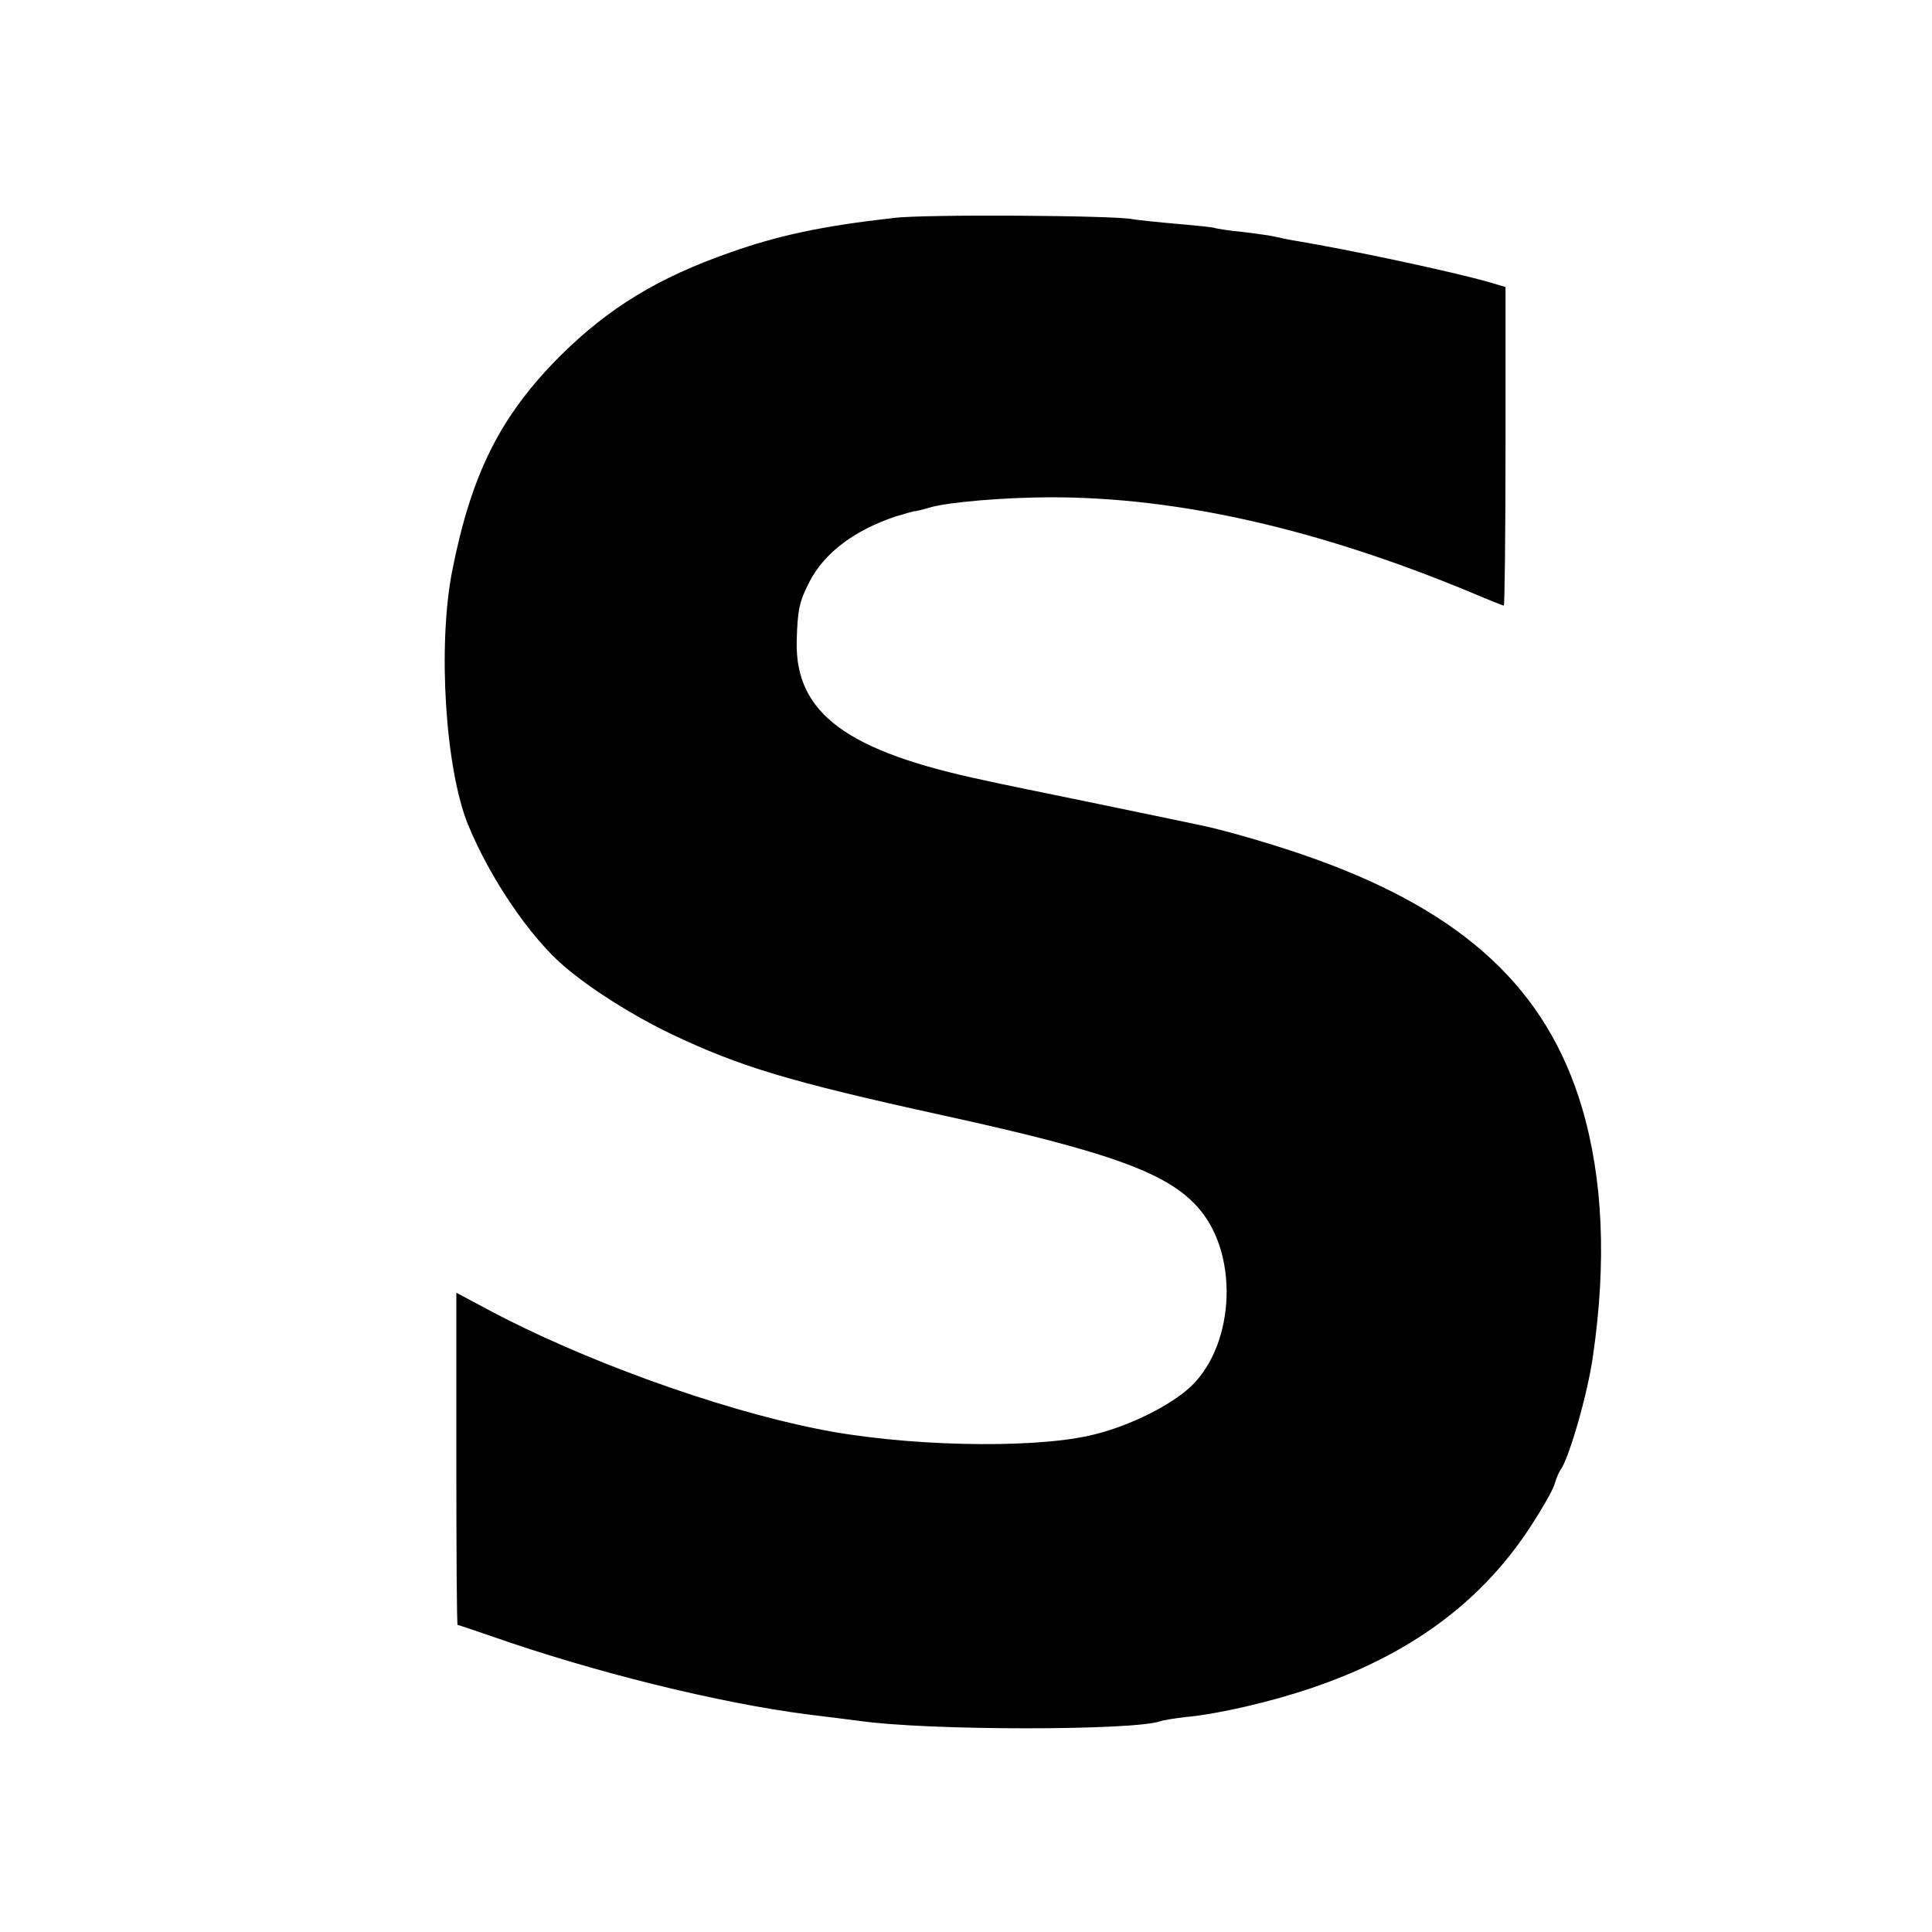
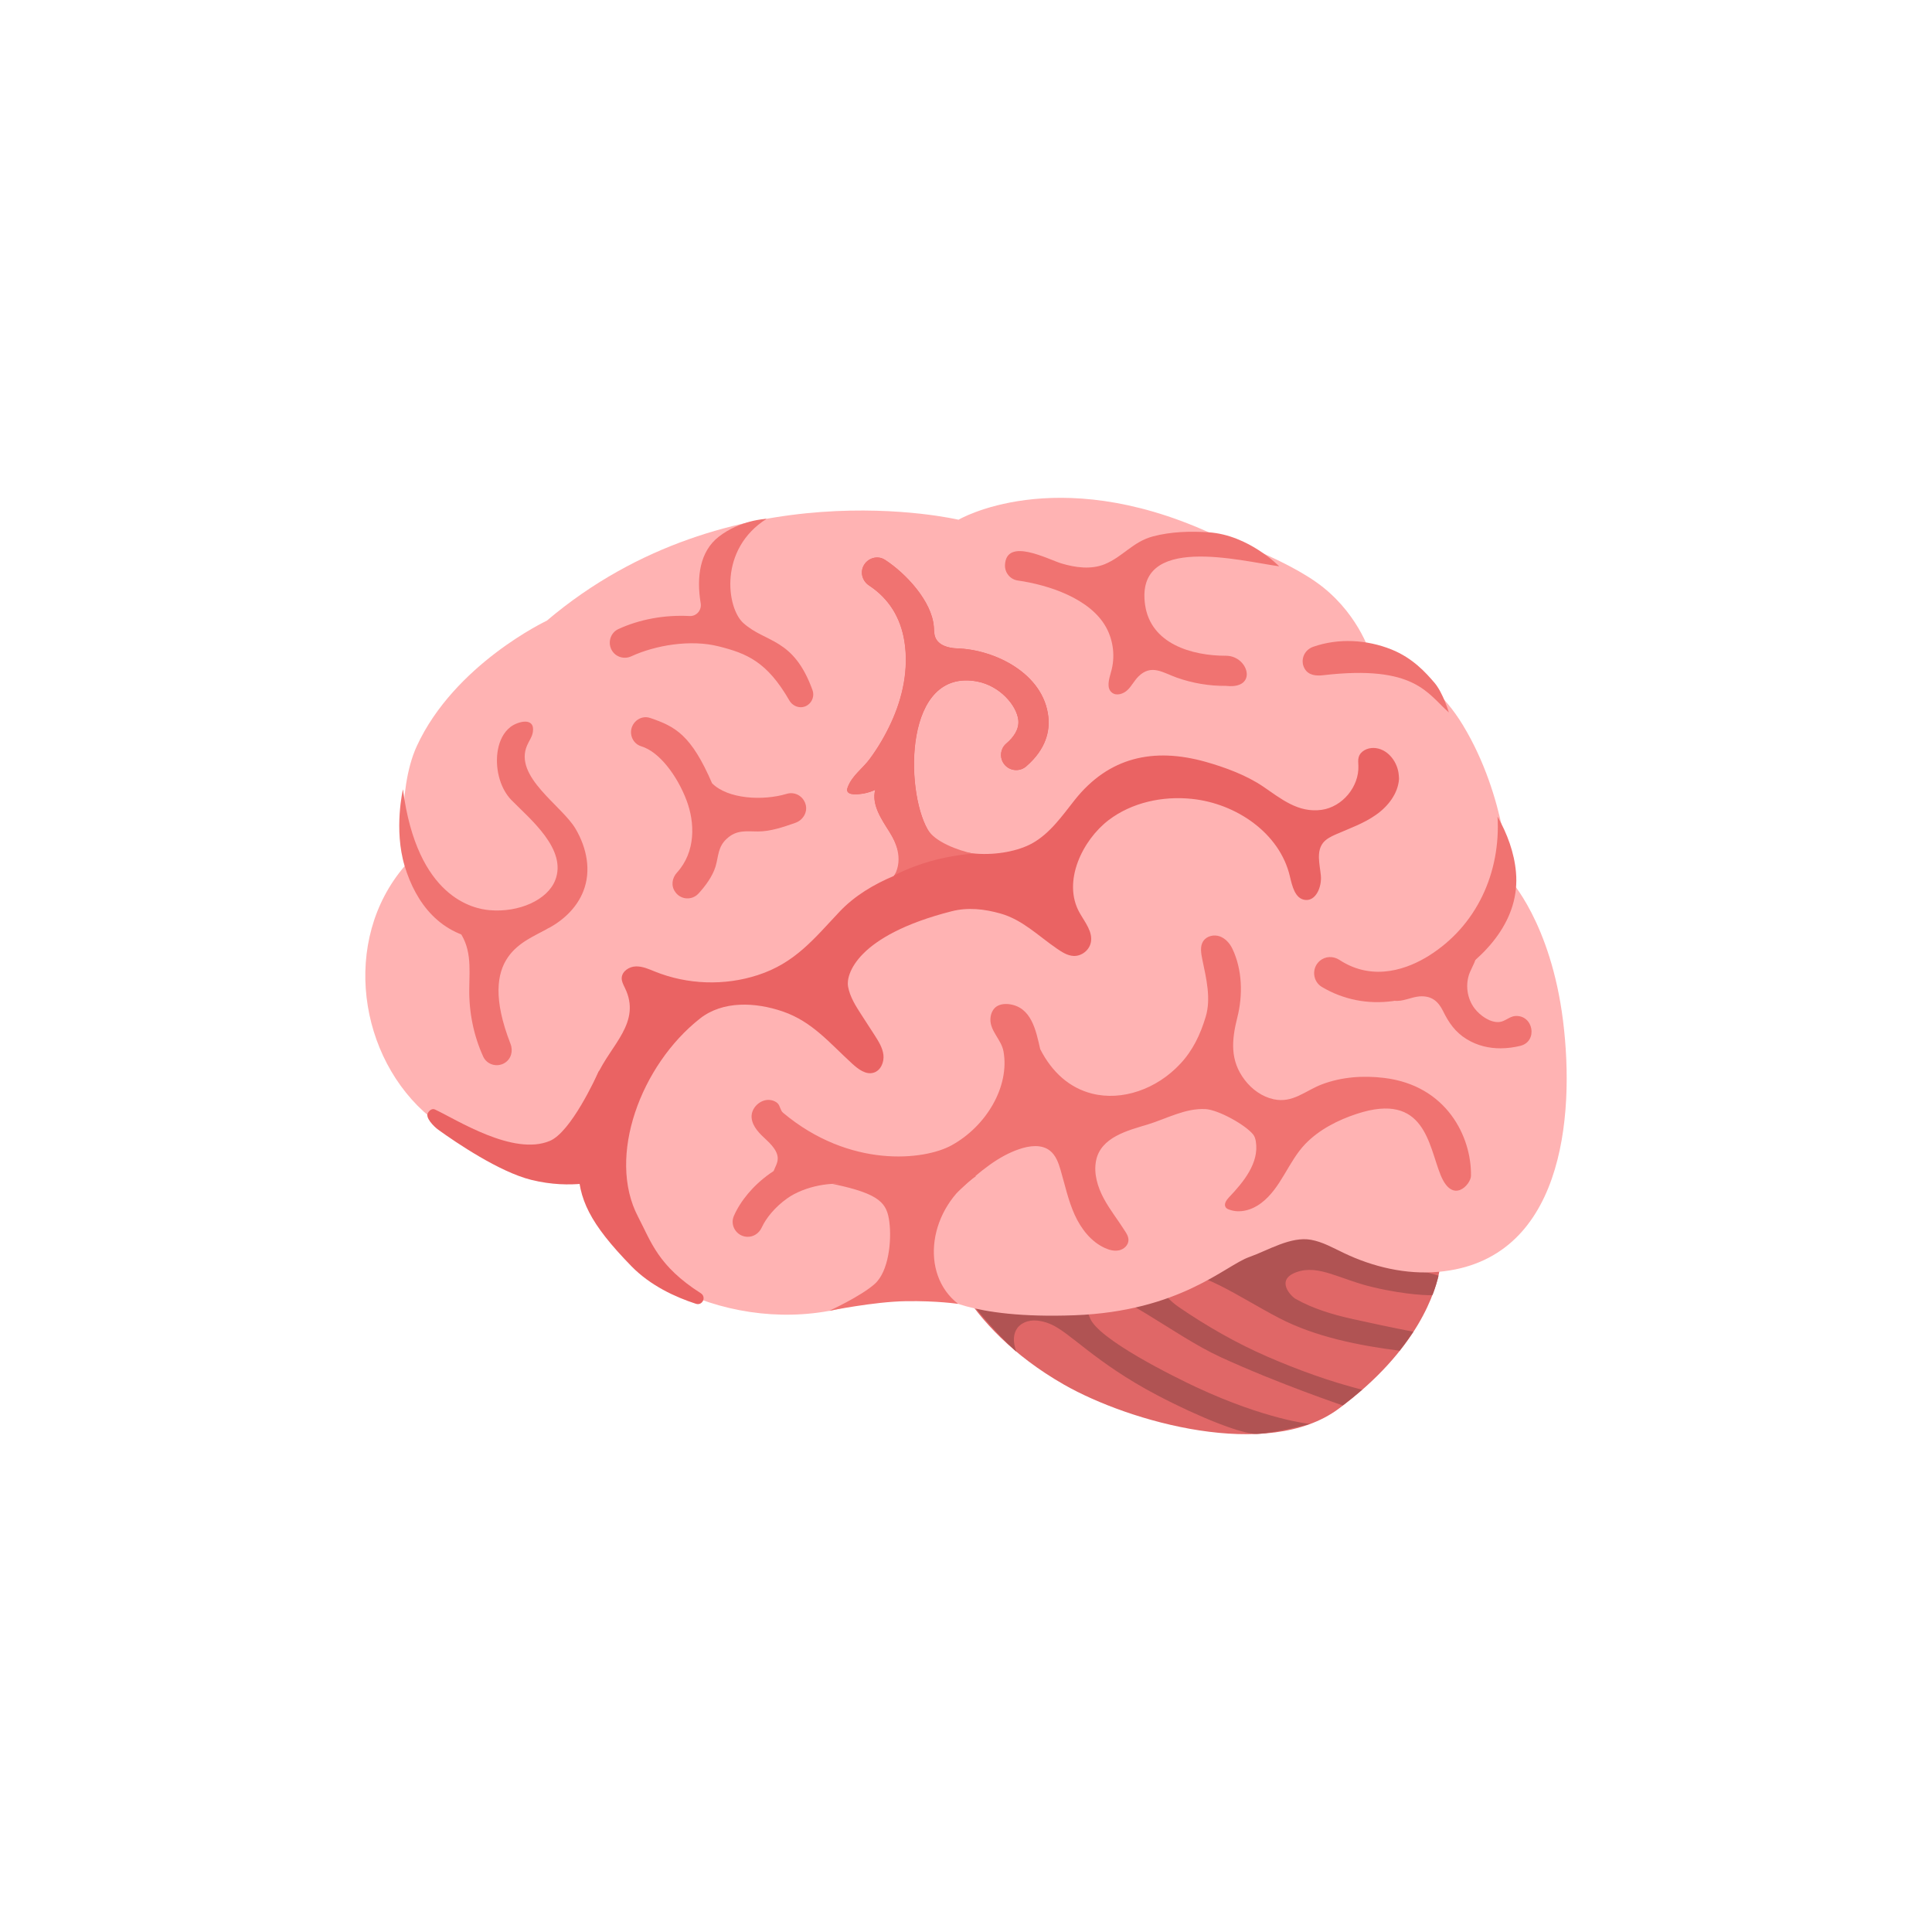
- <svg xmlns="http://www.w3.org/2000/svg" version="1.0" width="453pt" height="453pt" viewBox="0 0 453 453" preserveAspectRatio="xMidYMid meet">
-   <g transform="translate(0,453) scale(0.1,-0.1)" fill="#000000" stroke="none">
-     <path d="M2096 4019 c-169 -19 -271 -41 -384 -81 -169 -59 -285 -130 -398 -242 -141 -141 -209 -277 -254 -506 -34 -175 -16 -464 38 -595 51 -124 144 -261 223 -329 61 -53 162 -117 254 -161 160 -76 275 -111 635 -190 398 -87 533 -137 603 -221 96 -114 80 -332 -31 -424 -53 -44 -146 -88 -227 -106 -142 -32 -441 -25 -640 16 -235 47 -554 163 -772 280 l-73 39 0 -389 c0 -215 1 -390 3 -390 2 0 37 -12 78 -26 239 -84 533 -157 744 -184 50 -6 104 -13 120 -15 159 -23 641 -23 705 -1 8 3 35 7 60 10 77 7 201 36 295 68 228 77 395 199 510 373 29 44 56 91 60 105 4 14 11 30 15 35 20 29 63 179 75 265 32 220 24 415 -26 584 -82 275 -274 455 -623 581 -85 31 -209 67 -266 79 -14 3 -124 26 -245 51 -121 25 -240 49 -265 55 -324 68 -445 157 -442 325 2 76 6 94 30 141 35 68 106 121 202 153 19 6 38 11 42 12 4 0 22 4 38 9 44 13 179 24 285 24 299 0 625 -74 984 -223 40 -17 75 -31 77 -31 2 0 4 168 4 373 l0 374 -37 11 c-83 24 -326 76 -453 97 -19 3 -42 8 -50 10 -8 2 -42 7 -75 11 -33 3 -62 8 -65 9 -3 2 -43 6 -89 10 -46 4 -93 9 -105 11 -38 9 -490 12 -560 3z" />
+ <svg xmlns="http://www.w3.org/2000/svg" width="192" height="192" viewBox="0 0 50.8 50.8" version="1.1" id="svg5" xml:space="preserve">
+   <defs id="defs2" />
+   <g id="layer1" transform="translate(0.09925142,-0.1985028)">
+     <g id="g1032">
+       <g id="g192" transform="matrix(0.2645833,0,0,0.2645833,8.360722,9.199729)">
+         <path d="m 61.53,89.7 c 0,0 1.87,7.96 12.23,13.88 6.53,3.73 20.26,7.6 27.27,2.42 7.98,-5.9 9.7,-11.74 10.08,-13.89 0.38,-2.15 -0.76,-8.08 -0.76,-8.08 L 97.22,79.36 c 0,0 -21.71,5.3 -22.09,5.3 -0.37,0.01 -13.6,5.04 -13.6,5.04 z" fill="#e06767" id="path132" />
+         <path d="m 110.39,94.67 c 0.29,-0.75 0.47,-1.39 0.6,-1.92 -2.32,-0.62 -5.01,-1.62 -7.45,-2.66 0.2,-0.09 0.4,-0.18 0.59,-0.28 1.2,-0.61 2.38,-1.32 3.23,-2.36 0.92,-1.12 1.34,-2.57 1.29,-4.02 L 97.22,79.36 c 0,0 -21.71,5.3 -22.09,5.3 -0.38,0 -13.6,5.03 -13.61,5.04 -0.17,0.06 1.23,3 1.32,3.15 1.27,2.37 4.19,5.67 6.19,7.46 0,0 -0.92,-2.12 0.82,-2.91 0.77,-0.35 1.7,-0.18 2.49,0.13 1.98,0.79 4.46,3.83 10.66,7.09 4.21,2.22 8.54,3.92 9.94,3.86 1.87,-0.08 5.26,-0.99 5.26,-0.99 0,0 -4.32,-0.41 -11.26,-3.64 -2.1,-0.98 -9.87,-4.8 -10.61,-6.93 -0.21,-0.6 -0.96,-1.66 0.4,-2.26 2.08,-0.93 7.75,3.96 12.62,6.2 5.8,2.66 12.12,4.79 12.12,4.79 0.68,-0.52 1.32,-1.04 1.92,-1.56 -3.23,-0.83 -6.39,-1.97 -9.44,-3.3 -3.04,-1.32 -6.02,-3.03 -8.77,-4.91 -1.75,-1.2 -2.96,-3.22 -1.08,-3.48 3.08,-0.43 7.06,2.5 11.05,4.57 3.6,1.87 7.92,2.73 11.97,3.24 0.52,-0.65 1.37,-1.89 1.37,-1.89 0,0 -1.53,-0.26 -6.05,-1.26 -1.98,-0.44 -3.9,-1.01 -5.66,-2 -0.46,-0.26 -2.07,-1.91 0.13,-2.67 2.2,-0.76 4.29,0.75 7.61,1.52 3.33,0.79 5.84,0.83 5.87,0.76 z" fill="#b05353" id="path134" />
+         <path d="m 118,53.3 c 0,0 -0.25,-8.1 -4.6,-15.27 -3.75,-6.18 -9.1,-6.81 -9.1,-6.81 0,0 -1.06,-3.89 -4.78,-6.87 C 95.8,21.37 88.15,18.88 88.15,18.88 72.83,11.98 63.28,17.63 63.28,17.63 c 0,0 -22.72,-5.4 -40.91,10.03 0,0 -9.18,4.32 -12.93,12.48 -2.07,4.52 -1.18,11.89 -1.18,11.89 -6.37,7.4 -4.62,19.12 2.53,24.99 3.41,2.79 7.62,4.64 12.01,5.11 1.72,0.18 2.59,-0.23 3.31,1.52 1.06,2.58 1.89,5.23 4.02,7.08 2.17,1.88 4.7,3.34 7.39,4.34 5.22,1.93 11.12,2.14 16.39,0.25 1.75,-0.63 7.36,-0.69 7.36,-0.69 0,0 2.97,2.45 13.51,2.06 10.54,-0.39 14.99,-4.94 17.4,-5.79 1.85,-0.65 4.12,-2.08 6.14,-1.71 1.15,0.21 2.18,0.8 3.23,1.3 2.94,1.41 6.24,2.18 9.48,1.88 12.25,-1.13 13.54,-15.24 12.33,-24.94 C 122.14,57.64 118,53.3 118,53.3 Z" fill="#ffb3b3" id="path136" />
+         <path d="m 27.52,72.45 c -0.25,0.57 -2.75,6.03 -4.85,6.91 -3.63,1.53 -9.25,-2.11 -11.4,-3.11 -0.42,-0.2 -0.7,0.3 -0.7,0.3 -0.35,0.45 0.56,1.38 1.02,1.71 1.78,1.28 6.05,4.18 9.22,4.97 4.09,1.02 7.16,0 7.16,0 0,0 1.12,-8.19 1.21,-8.56 0.09,-0.37 0,-3.63 0,-3.63 z" fill="#ea6363" id="path138" />
+         <g fill="#f07371" id="g162">
+           <path d="m 63.25,95.56 c 0,0 -2.06,-0.32 -5.22,-0.27 -3.16,0.05 -7.61,0.96 -7.61,0.96 0,0 3.14,-1.43 4.54,-2.68 1.4,-1.26 1.68,-4.32 1.45,-6.14 -0.24,-1.86 -0.87,-2.8 -5.63,-3.79 l 14.26,-0.79 c -4.78,3.18 -5.65,9.73 -1.79,12.71 z" id="path140" />
+           <path d="m 106.42,65.47 c -2.48,0.33 -4.89,-0.14 -7.03,-1.41 -0.93,-0.56 -1.03,-1.88 -0.21,-2.59 0.55,-0.47 1.34,-0.5 1.95,-0.1 3.46,2.27 6.98,0.78 8.86,-0.39 4.8,-2.99 7.18,-8.29 6.86,-13.85 0.96,1.7 1.66,3.58 1.83,5.52 0.43,4.71 -2.96,8.38 -6.75,10.75 -1.81,1.14 -3.68,1.83 -5.51,2.07 z" id="path142" />
+           <path d="m 117.14,70.16 c -1.08,0 -2.25,-0.23 -3.36,-0.91 -1.14,-0.7 -1.78,-1.64 -2.35,-2.8 -0.47,-0.95 -1.13,-1.54 -2.34,-1.45 -0.85,0.07 -1.67,0.55 -2.52,0.43 1.13,-2 2.94,-3.6 5.07,-4.47 0.98,-0.4 2.08,-0.65 3.08,-0.34 0.11,0.7 -0.36,1.35 -0.63,2.01 -0.47,1.17 -0.28,2.57 0.48,3.57 0.52,0.68 1.51,1.41 2.42,1.35 0.6,-0.04 1.02,-0.55 1.61,-0.6 1.83,-0.13 2.29,2.55 0.49,2.97 -0.58,0.14 -1.24,0.24 -1.95,0.24 z" id="path144" />
+           <path d="m 99.54,33.08 c -0.73,0.09 -1.47,0.01 -1.85,-0.63 -0.49,-0.83 -0.08,-1.87 0.83,-2.19 2.51,-0.88 5.33,-0.72 7.78,0.26 2.14,0.86 3.43,2.32 4.28,3.31 0.85,0.99 1.43,2.95 1.43,2.95 -2.13,-1.85 -3.34,-4.76 -12.47,-3.7 z" id="path146" />
+           <path d="m 89.96,31.15 c -2.16,-0.09 -0.06,0 -0.08,0 -3.42,0 -7.51,-1.18 -8.06,-5.08 -0.99,-7.1 9.49,-4.34 13.33,-3.81 0,0 -3.03,-3.11 -7,-3.38 -1.85,-0.12 -3.76,-0.07 -5.56,0.41 -1.98,0.53 -2.98,2.02 -4.78,2.76 -1.36,0.55 -2.91,0.34 -4.31,-0.08 -1.29,-0.39 -5.48,-2.64 -5.6,0.16 -0.03,0.77 0.52,1.43 1.27,1.54 3.04,0.43 7.24,1.79 8.8,4.69 0.72,1.33 0.89,2.94 0.47,4.39 -0.2,0.71 -0.49,1.62 0.1,2.07 0.45,0.35 1.14,0.12 1.55,-0.28 0.41,-0.4 0.67,-0.94 1.08,-1.34 1.28,-1.26 2.44,-0.36 3.8,0.12 1.57,0.56 3.23,0.83 4.9,0.83 0.04,0 -2.93,-0.29 0.11,0 3.03,0.28 2.13,-2.91 -0.02,-3 z" id="path148" />
+           <path d="m 41.89,27.89 c -1.66,-1.5 -2.45,-7.34 2.32,-10.35 0,0 -2.6,0.09 -4.77,1.79 -1.85,1.45 -2.22,3.96 -1.78,6.61 0.11,0.68 -0.42,1.3 -1.11,1.26 -2.48,-0.13 -4.95,0.32 -7.08,1.3 -0.81,0.38 -1.09,1.4 -0.61,2.16 0.41,0.64 1.22,0.86 1.91,0.54 2.39,-1.1 5.87,-1.69 8.66,-0.99 2.83,0.71 4.82,1.53 7.04,5.38 0.38,0.65 1.2,0.88 1.82,0.46 0.48,-0.33 0.68,-0.95 0.48,-1.49 -1.9,-5.24 -4.64,-4.65 -6.88,-6.67 z" id="path150" />
+           <path d="M 48.08,45.9 C 47.84,45.08 47,44.63 46.21,44.87 c -2.4,0.72 -5.87,0.51 -7.42,-1.05 -2.07,-4.79 -3.64,-5.64 -6.15,-6.49 -1,-0.34 -2,0.52 -1.9,1.56 0.06,0.59 0.45,1.09 1.02,1.26 1.78,0.53 3.57,2.92 4.49,5.36 0.84,2.21 0.94,5.12 -0.96,7.2 -0.49,0.54 -0.59,1.32 -0.16,1.91 l 0.02,0.03 c 0.55,0.76 1.65,0.82 2.29,0.13 0.68,-0.74 1.39,-1.7 1.69,-2.67 0.31,-1.03 0.22,-1.95 1.11,-2.77 0.99,-0.92 1.93,-0.73 3.12,-0.73 1.22,0 2.53,-0.44 3.68,-0.85 0.78,-0.25 1.28,-1.08 1.04,-1.86 z" id="path152" />
+           <path d="m 17.42,59.46 c -0.34,0 -0.67,-0.01 -1.02,-0.04 -4.63,-0.4 -7.06,-3.73 -8.16,-7.38 -1.1,-3.65 -0.17,-7.62 -0.17,-7.62 1.4,10.8 7.03,11.87 8.59,12.01 2.95,0.26 5.77,-1.02 6.54,-2.97 1.22,-3.08 -2.52,-6.1 -4.35,-7.97 -1.21,-1.24 -1.66,-3.35 -1.34,-5.02 0.16,-0.86 0.54,-1.7 1.25,-2.25 0.7,-0.54 2.46,-1.03 2.22,0.51 -0.07,0.48 -0.38,0.88 -0.57,1.32 -1.37,3.12 3.5,6.01 4.83,8.32 1.09,1.87 1.57,4.13 0.75,6.19 -1.16,2.94 -4.67,4.9 -8.57,4.9 z" id="path154" />
+           <path d="m 16.35,58.66 c 0.81,0.1 1.64,-0.04 2.37,-0.4 0.7,-0.34 1.33,-0.88 2.1,-0.94 0.37,-0.02 0.83,0.2 0.77,0.56 -0.02,0.13 0.83,0.37 0.72,0.44 -1.99,1.24 -7.03,2.47 -3.55,11.4 0.28,0.71 0.06,1.51 -0.59,1.9 -0.76,0.46 -1.77,0.16 -2.13,-0.65 -0.95,-2.09 -1.41,-4.4 -1.38,-6.7 0.03,-2.24 0.26,-4.2 -1.24,-6.07 -0.16,-0.19 -0.33,-0.46 -0.2,-0.67 0.08,-0.13 0.24,-0.18 0.39,-0.22 0.62,-0.16 1.28,-0.33 1.91,-0.2 0.28,0.06 3.41,1.79 3.44,1.73" id="path156" />
+           <path d="m 105.56,73.1 c -2.07,-0.25 -4.2,-0.1 -6.16,0.64 -1.66,0.63 -2.9,1.9 -4.81,1.48 -1.14,-0.25 -2.15,-0.98 -2.86,-1.91 -1.5,-1.95 -1.3,-4 -0.74,-6.22 0.56,-2.2 0.5,-4.75 -0.49,-6.82 -0.26,-0.55 -0.7,-1.04 -1.27,-1.24 -0.58,-0.2 -1.29,-0.03 -1.63,0.48 -0.34,0.52 -0.21,1.21 -0.09,1.82 0.39,1.87 0.89,3.89 0.33,5.72 -0.53,1.74 -1.26,3.3 -2.51,4.64 -2.37,2.55 -5.81,3.72 -8.78,2.97 -2.19,-0.55 -3.96,-2.08 -5.15,-4.42 -0.42,-1.83 -0.86,-4.21 -3.13,-4.47 -0.46,-0.05 -0.96,0.02 -1.31,0.31 -0.35,0.3 -0.51,0.78 -0.51,1.24 0,1.15 1.1,2.01 1.3,3.14 0.63,3.46 -1.67,7.42 -5.16,9.34 -2.7,1.49 -10.11,2.33 -16.75,-3.24 -0.28,-0.24 -0.28,-0.7 -0.55,-0.95 -0.18,-0.16 -0.41,-0.26 -0.64,-0.3 -0.99,-0.19 -2.02,0.75 -1.93,1.75 0.08,0.91 0.83,1.61 1.5,2.23 1.74,1.62 0.96,2.27 0.66,3.14 -0.07,0.22 -0.2,0.42 -0.22,0.65 -0.06,0.64 0.92,0.43 1.56,0.38 0.64,-0.05 1.22,-0.4 1.84,-0.58 0.78,-0.22 4.35,1.09 5.05,1.24 2.03,0.44 2.73,0.64 4.48,0.64 2.19,0 4.05,1.13 5.65,-0.37 2.28,-2.13 4.05,-3.52 6.07,-4.21 1,-0.34 2.2,-0.51 3.04,0.14 0.6,0.46 0.87,1.23 1.08,1.95 0.43,1.48 0.75,2.99 1.38,4.4 0.63,1.4 1.63,2.71 3.03,3.34 0.44,0.2 0.94,0.33 1.42,0.22 0.48,-0.11 0.9,-0.52 0.91,-1 0.01,-0.33 -0.16,-0.63 -0.34,-0.9 -0.69,-1.1 -1.51,-2.12 -2.12,-3.26 -0.61,-1.14 -1.01,-2.47 -0.76,-3.74 0.46,-2.35 3.18,-3.01 5.13,-3.6 1.87,-0.57 3.74,-1.64 5.75,-1.53 1.26,0.07 3.93,1.54 4.73,2.52 0.16,0.2 0.23,0.45 0.27,0.71 0.34,2.11 -1.21,4.01 -2.68,5.55 -0.26,0.27 -0.53,0.68 -0.31,0.99 0.08,0.11 0.2,0.17 0.32,0.21 1.06,0.41 2.3,0.05 3.2,-0.64 1.98,-1.5 2.67,-4.07 4.36,-5.85 1.39,-1.45 3.26,-2.4 5.15,-3.02 6.76,-2.22 7.11,3.1 8.32,6.08 1.21,2.98 3,0.92 3.02,0.1 0.07,-3.89 -2.42,-9.01 -8.65,-9.75 z" id="path158" />
+           <path d="m 42.25,88.89 c -1.03,-0.06 -1.71,-1.13 -1.29,-2.08 0.67,-1.52 1.93,-3.03 3.56,-4.19 2.48,-1.76 4.96,-2.08 7.45,-1.37 l 0.51,2.54 c -1.61,-0.46 -4.49,0.05 -6.22,1.28 -1.25,0.89 -2.11,1.98 -2.53,2.89 -0.27,0.59 -0.84,0.97 -1.48,0.93 z" id="path160" />
+         </g>
+         <path d="m 107.01,42.8 c -0.19,-1.27 -1.18,-2.45 -2.46,-2.49 -0.63,-0.02 -1.33,0.31 -1.5,0.92 -0.08,0.27 -0.04,0.57 -0.03,0.85 0.08,2.08 -1.59,4.09 -3.65,4.38 -2.33,0.33 -4.05,-1.11 -5.81,-2.31 -1.68,-1.14 -3.78,-1.91 -5.72,-2.46 -5.17,-1.45 -9.62,-0.48 -13.01,3.79 -1.26,1.59 -2.46,3.33 -4.23,4.31 -2.78,1.54 -8.65,1.65 -10.38,-1.37 -2.27,-3.95 -2.35,-16.09 4.93,-14.71 2.25,0.43 3.92,2.38 4.08,3.83 0.1,0.92 -0.47,1.72 -1.2,2.34 -0.56,0.48 -0.68,1.29 -0.3,1.91 0.48,0.79 1.56,0.96 2.26,0.37 2.05,-1.76 2.37,-3.61 2.22,-4.95 -0.47,-4.27 -5.28,-6.68 -9.1,-6.79 -0.84,-0.03 -1.81,-0.3 -2.13,-1.09 -0.14,-0.34 -0.12,-0.71 -0.15,-1.07 -0.2,-2.55 -2.81,-5.32 -4.85,-6.64 -0.75,-0.49 -1.76,-0.17 -2.15,0.63 -0.33,0.69 -0.07,1.5 0.57,1.92 1.94,1.28 3.12,3.14 3.51,5.54 0.44,2.76 -0.16,5.58 -1.32,8.09 -0.58,1.26 -1.29,2.48 -2.12,3.6 -0.71,0.97 -1.72,1.62 -2.18,2.78 -0.05,0.13 -0.1,0.27 -0.06,0.4 0.07,0.25 0.38,0.32 0.64,0.33 0.74,0.03 1.48,-0.13 2.14,-0.44 -0.38,1.47 0.6,2.9 1.41,4.18 0.81,1.28 1.46,3.02 0.54,4.23 -0.04,0.05 -0.09,0.1 -0.13,0.16 -1.97,0.83 -3.87,1.96 -5.35,3.52 -2.55,2.7 -4.44,5.13 -8.17,6.33 -3.3,1.07 -6.97,0.94 -10.18,-0.35 -0.62,-0.25 -1.25,-0.54 -1.92,-0.52 -0.67,0.02 -1.38,0.49 -1.4,1.16 -0.01,0.34 0.16,0.65 0.31,0.96 1.7,3.45 -1.42,5.69 -2.75,8.69 -1.25,2.8 -1.89,5.87 -1.89,8.94 0,3.35 1.15,5.79 5.3,10.05 1.88,1.92 4.34,3.06 6.41,3.73 0.65,0.21 1.06,-0.68 0.48,-1.05 -4.27,-2.72 -4.94,-5.13 -6.24,-7.61 -3.12,-5.97 0.29,-15.07 6.16,-19.69 2.27,-1.78 5.49,-1.64 8.23,-0.7 2.94,1.01 4.68,3.17 6.89,5.18 0.6,0.55 1.37,1.14 2.14,0.9 0.7,-0.21 1.05,-1.04 0.97,-1.76 -0.08,-0.72 -0.49,-1.36 -0.88,-1.97 -0.43,-0.67 -0.86,-1.34 -1.3,-2.01 -0.57,-0.88 -1.16,-1.8 -1.34,-2.84 -0.2,-1.13 0.8,-5.04 10.3,-7.46 1.61,-0.41 3.25,-0.23 4.87,0.23 2.18,0.62 3.74,2.22 5.57,3.47 0.51,0.35 1.07,0.72 1.69,0.74 0.78,0.03 1.54,-0.56 1.7,-1.33 0.22,-1.06 -0.58,-2.01 -1.11,-2.95 -1.76,-3.1 0.29,-7.24 2.88,-9.22 2.32,-1.76 5.37,-2.41 8.26,-2.11 4.4,0.45 8.74,3.39 9.75,7.69 0.23,0.97 0.51,2.22 1.5,2.35 1.1,0.15 1.69,-1.32 1.58,-2.43 -0.11,-1.11 -0.47,-2.36 0.22,-3.24 0.32,-0.4 0.8,-0.63 1.27,-0.84 1.35,-0.59 2.76,-1.08 3.97,-1.93 1.21,-0.84 2.22,-2.13 2.31,-3.6 -0.01,-0.17 -0.02,-0.37 -0.05,-0.57 z" fill="#ea6363" id="path164" />
+         <path d="m 52.86,44.9 c 0.74,0.03 1.48,-0.13 2.14,-0.44 -0.38,1.47 0.6,2.9 1.41,4.18 0.59,0.94 1.41,2.61 0.52,4.32 0,0 1.34,-0.75 3.51,-1.38 2.17,-0.63 4.29,-0.77 4.29,-0.77 -1.54,-0.32 -3.82,-1.19 -4.52,-2.4 -2.27,-3.95 -2.35,-16.09 4.93,-14.71 2.25,0.43 3.92,2.38 4.08,3.83 0.1,0.92 -0.47,1.72 -1.2,2.34 -0.56,0.48 -0.68,1.29 -0.3,1.91 0.48,0.79 1.56,0.96 2.26,0.37 2.05,-1.76 2.37,-3.61 2.22,-4.95 -0.47,-4.27 -5.28,-6.68 -9.1,-6.79 -0.84,-0.03 -1.81,-0.3 -2.13,-1.09 -0.14,-0.34 -0.12,-0.71 -0.15,-1.07 -0.2,-2.55 -2.81,-5.32 -4.85,-6.64 -0.75,-0.49 -1.76,-0.17 -2.15,0.63 -0.33,0.69 -0.07,1.5 0.57,1.92 1.94,1.28 3.12,3.14 3.51,5.54 0.44,2.76 -0.16,5.58 -1.32,8.09 -0.58,1.26 -1.29,2.48 -2.12,3.6 -0.71,0.97 -1.72,1.62 -2.18,2.78 -0.05,0.13 -0.1,0.27 -0.06,0.4 0.07,0.25 0.38,0.32 0.64,0.33 z" fill="#f07371" id="path166" />
+       </g>
+       <rect style="fill:none;stroke:none;stroke-width:0.292;stroke-linecap:square;stroke-miterlimit:3.8;paint-order:fill markers stroke;stop-color:#000000" id="rect404" width="50.8" height="50.8" x="-0.099" y="0.199" ry="2.646" />
+     </g>
  </g>
</svg>
